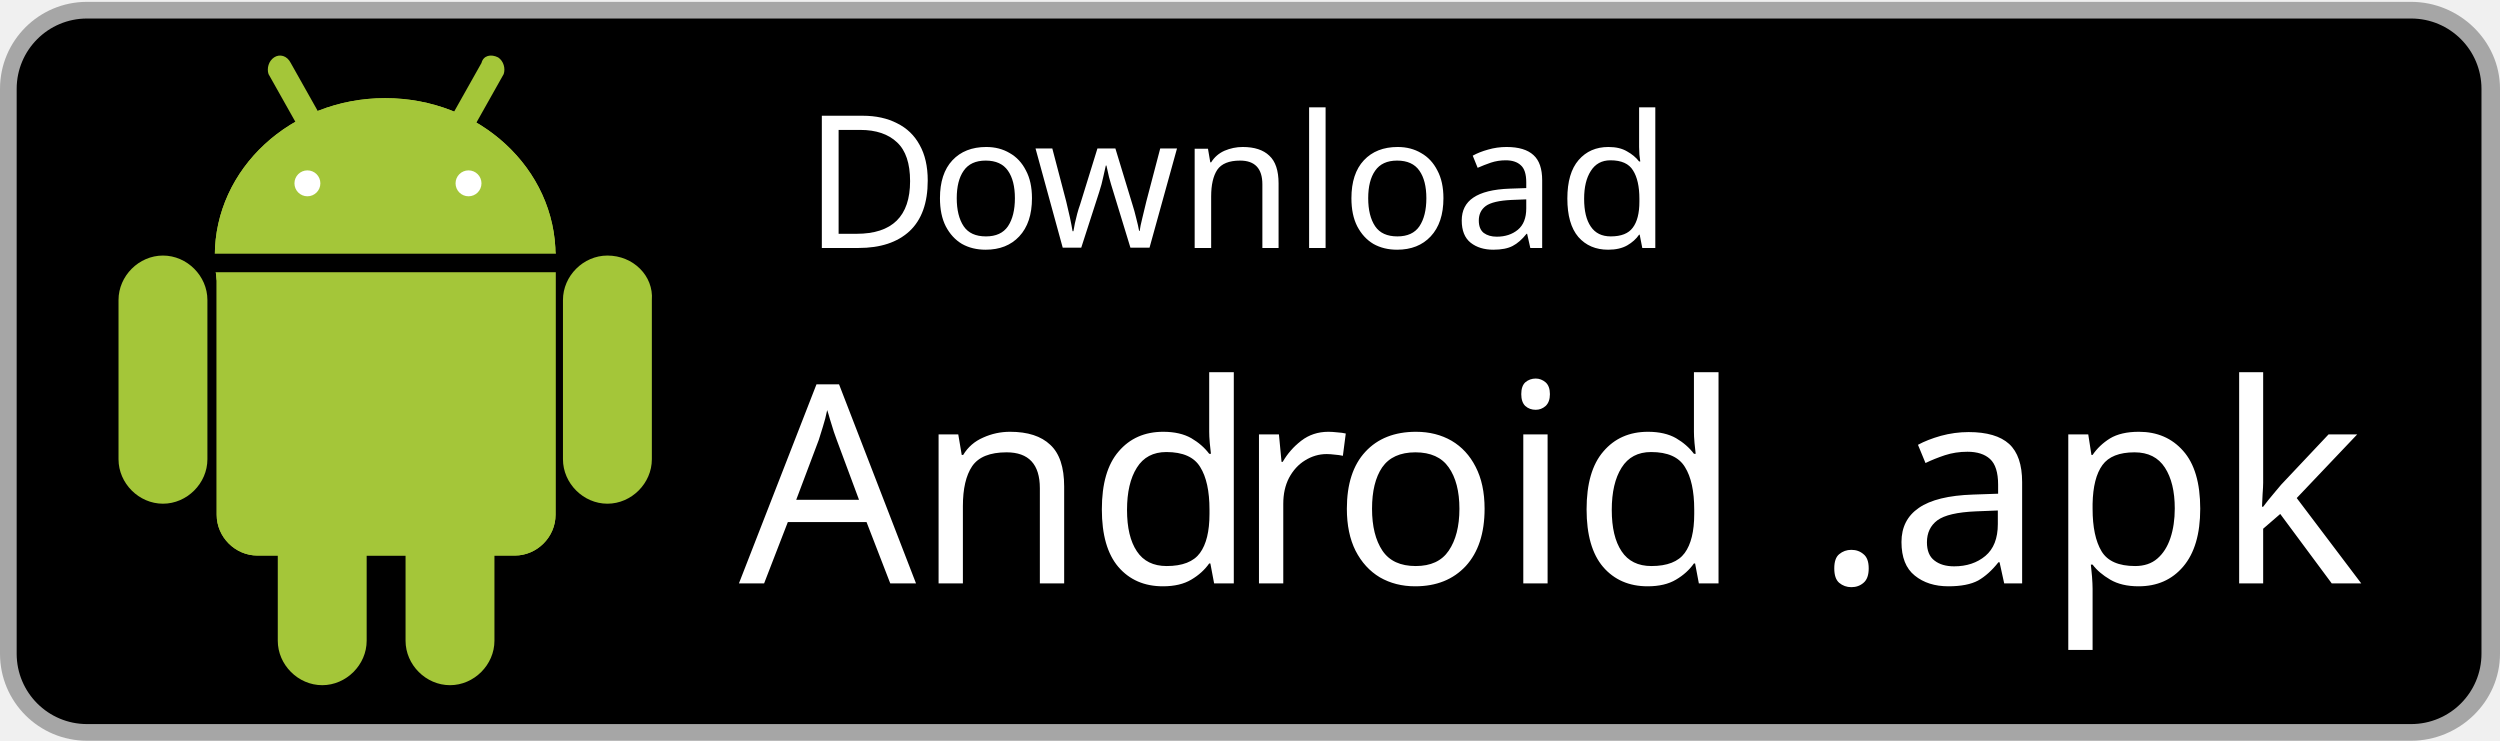
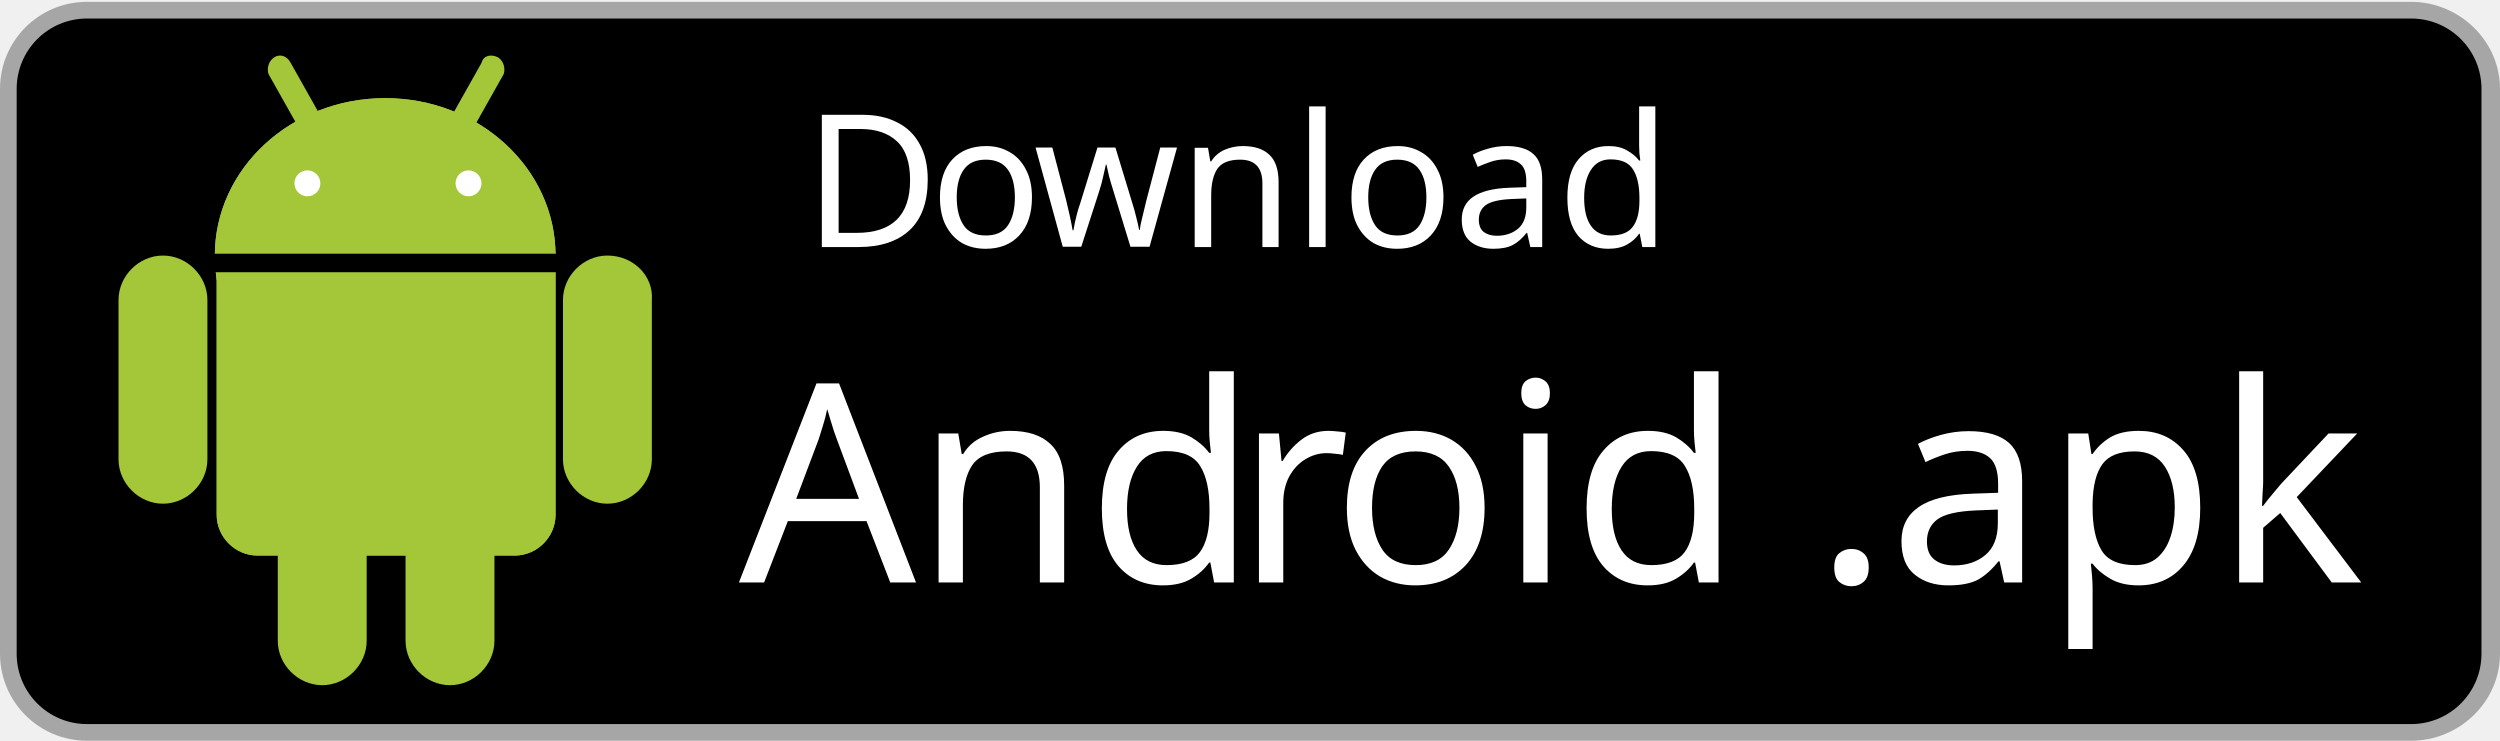
<svg xmlns="http://www.w3.org/2000/svg" version="1.1" id="US_UK_Download_on_the" x="0px" y="0px" width="135px" height="40px" viewBox="-238 377 135 40" style="enable-background:new -238 377 135 40;" xml:space="preserve">
  <style type="text/css">
	.st0{fill:#A6A6A6;}
	.st1{fill:#FFFFFF;}
	.st2{font-family:'MyriadPro-Semibold';}
	.st3{font-size:15px;}
	.st4{font-family:'MyriadPro-Regular';}
	.st5{font-size:10px;}
	.st6{fill:#A4C639;}
- 	.st7{fill:none;stroke:#000000;stroke-miterlimit:10;}
+ 	.st7{fill:none;}
+ 	.st8{fill:none;stroke:#000000;stroke-miterlimit:10;}
</style>
  <g>
    <path class="st0" d="M-107.8,417h-125.5c-2.6,0-4.7-2.1-4.7-4.7v-30.5c0-2.6,2.1-4.7,4.7-4.7h125.5c2.6,0,4.8,2.1,4.8,4.7v30.5   C-103,414.9-105.2,417-107.8,417z" />
-     <path d="M-104,412.3c0,2.1-1.7,3.8-3.8,3.8h-125.5c-2.1,0-3.8-1.7-3.8-3.8v-30.5c0-2.1,1.7-3.8,3.8-3.8h125.5   c2.1,0,3.8,1.7,3.8,3.8L-104,412.3z" />
-     <text transform="matrix(1 0 0 1 -198.0977 408.5039)">
-       <tspan x="0" y="0" class="st1 st2 st3">A</tspan>
-       <tspan x="9.5" y="0" class="st1 st2 st3">nd</tspan>
-       <tspan x="26.8" y="0" class="st1 st2 st3">r</tspan>
-       <tspan x="32" y="0" class="st1 st2 st3">oid .apk</tspan>
-     </text>
-     <text transform="matrix(1 0 0 1 -111.3848 408.5039)" class="st1 st4 st3"> </text>
-     <text transform="matrix(1 0 0 1 -194.5898 390.3906)">
-       <tspan x="0" y="0" class="st1 st2 st5">D</tspan>
-       <tspan x="6.8" y="0" class="st1 st2 st5">o</tspan>
-       <tspan x="12.4" y="0" class="st1 st2 st5">wnload </tspan>
-     </text>
+     <path d="M-104,412.3c0,2.1-1.7,3.8-3.8,3.8h-125.5c-2.1,0-3.8-1.7-3.8-3.8v-30.5c0-2.1,1.7-3.8,3.8-3.8h125.5   c2.1,0,3.8,1.7,3.8,3.8V412.3z" />
+     <text transform="matrix(1 0 0 1 -198.0977 408.4539)" class="st1 st2 st3">A</text>
+     <text transform="matrix(1 0 0 1 -188.5977 408.4539)" class="st1 st2 st3">nd</text>
+     <text transform="matrix(1 0 0 1 -171.2977 408.4539)" class="st1 st2 st3">r</text>
+     <text transform="matrix(1 0 0 1 -166.0977 408.4539)" class="st1 st2 st3">oid .apk</text>
+     <text transform="matrix(1 0 0 1 -111.3848 408.4539)" class="st1 st4 st3"> </text>
+     <text transform="matrix(1 0 0 1 -194.5898 390.3406)" class="st1 st2 st5">D</text>
+     <text transform="matrix(1 0 0 1 -187.7898 390.3406)" class="st1 st2 st5">o</text>
+     <text transform="matrix(1 0 0 1 -182.1898 390.3406)" class="st1 st2 st5">wnload </text>
    <ellipse class="st6" cx="-217.2" cy="390.8" rx="9.2" ry="8.5" />
    <path class="st6" d="M-224.1,388.7h13.9c1.2,0,2.2,1,2.2,2.2v13.9c0,1.2-1,2.2-2.2,2.2h-13.9c-1.2,0-2.2-1-2.2-2.2v-13.9   C-226.3,389.7-225.3,388.7-224.1,388.7z" />
    <path class="st6" d="M-223.2,380.1L-223.2,380.1c-0.3,0.2-0.4,0.6-0.3,0.9l3.6,6.4c0.2,0.3,0.6,0.4,0.9,0.3   c0.3-0.2,0.4-0.6,0.3-0.9l-3.6-6.4C-222.5,380-222.9,379.9-223.2,380.1z" />
    <path class="st6" d="M-205.2,390.8L-205.2,390.8c-1.3,0-2.4,1.1-2.4,2.4v8.6c0,1.3,1.1,2.4,2.4,2.4s2.4-1.1,2.4-2.4v-8.6   C-202.7,391.9-203.8,390.8-205.2,390.8z" />
    <path class="st6" d="M-213.7,400.6L-213.7,400.6c-1.3,0-2.4,1.1-2.4,2.4v8.6c0,1.3,1.1,2.4,2.4,2.4s2.4-1.1,2.4-2.4V403   C-211.3,401.7-212.4,400.6-213.7,400.6z" />
    <path class="st6" d="M-211.1,380.1L-211.1,380.1c0.3,0.2,0.4,0.6,0.3,0.9l-3.6,6.4c-0.2,0.3-0.6,0.4-0.9,0.3   c-0.3-0.2-0.4-0.6-0.3-0.9l3.6-6.4C-211.9,380-211.5,379.9-211.1,380.1z" />
    <path class="st6" d="M-229.2,390.8L-229.2,390.8c1.3,0,2.4,1.1,2.4,2.4v8.6c0,1.3-1.1,2.4-2.4,2.4c-1.3,0-2.4-1.1-2.4-2.4v-8.6   C-231.6,391.9-230.5,390.8-229.2,390.8z" />
    <path class="st6" d="M-220.6,400.6L-220.6,400.6c1.3,0,2.4,1.1,2.4,2.4v8.6c0,1.3-1.1,2.4-2.4,2.4c-1.3,0-2.4-1.1-2.4-2.4V403   C-223,401.7-221.9,400.6-220.6,400.6z" />
    <ellipse class="st6" cx="-217.2" cy="390.8" rx="9.2" ry="8.5" />
    <path class="st6" d="M-224.1,388.7h13.9c1.2,0,2.2,1,2.2,2.2v13.9c0,1.2-1,2.2-2.2,2.2h-13.9c-1.2,0-2.2-1-2.2-2.2v-13.9   C-226.3,389.7-225.3,388.7-224.1,388.7z" />
-     <line class="st1" x1="-226.7" y1="391.2" x2="-207.5" y2="391.2" />
    <line class="st7" x1="-226.7" y1="391.2" x2="-207.5" y2="391.2" />
+     <line class="st8" x1="-226.7" y1="391.2" x2="-207.5" y2="391.2" />
    <circle class="st1" cx="-221.4" cy="386.7" r="0.4" />
    <circle class="st1" cx="-212.7" cy="386.9" r="0.7" />
    <circle class="st1" cx="-221.4" cy="386.9" r="0.7" />
  </g>
</svg>
